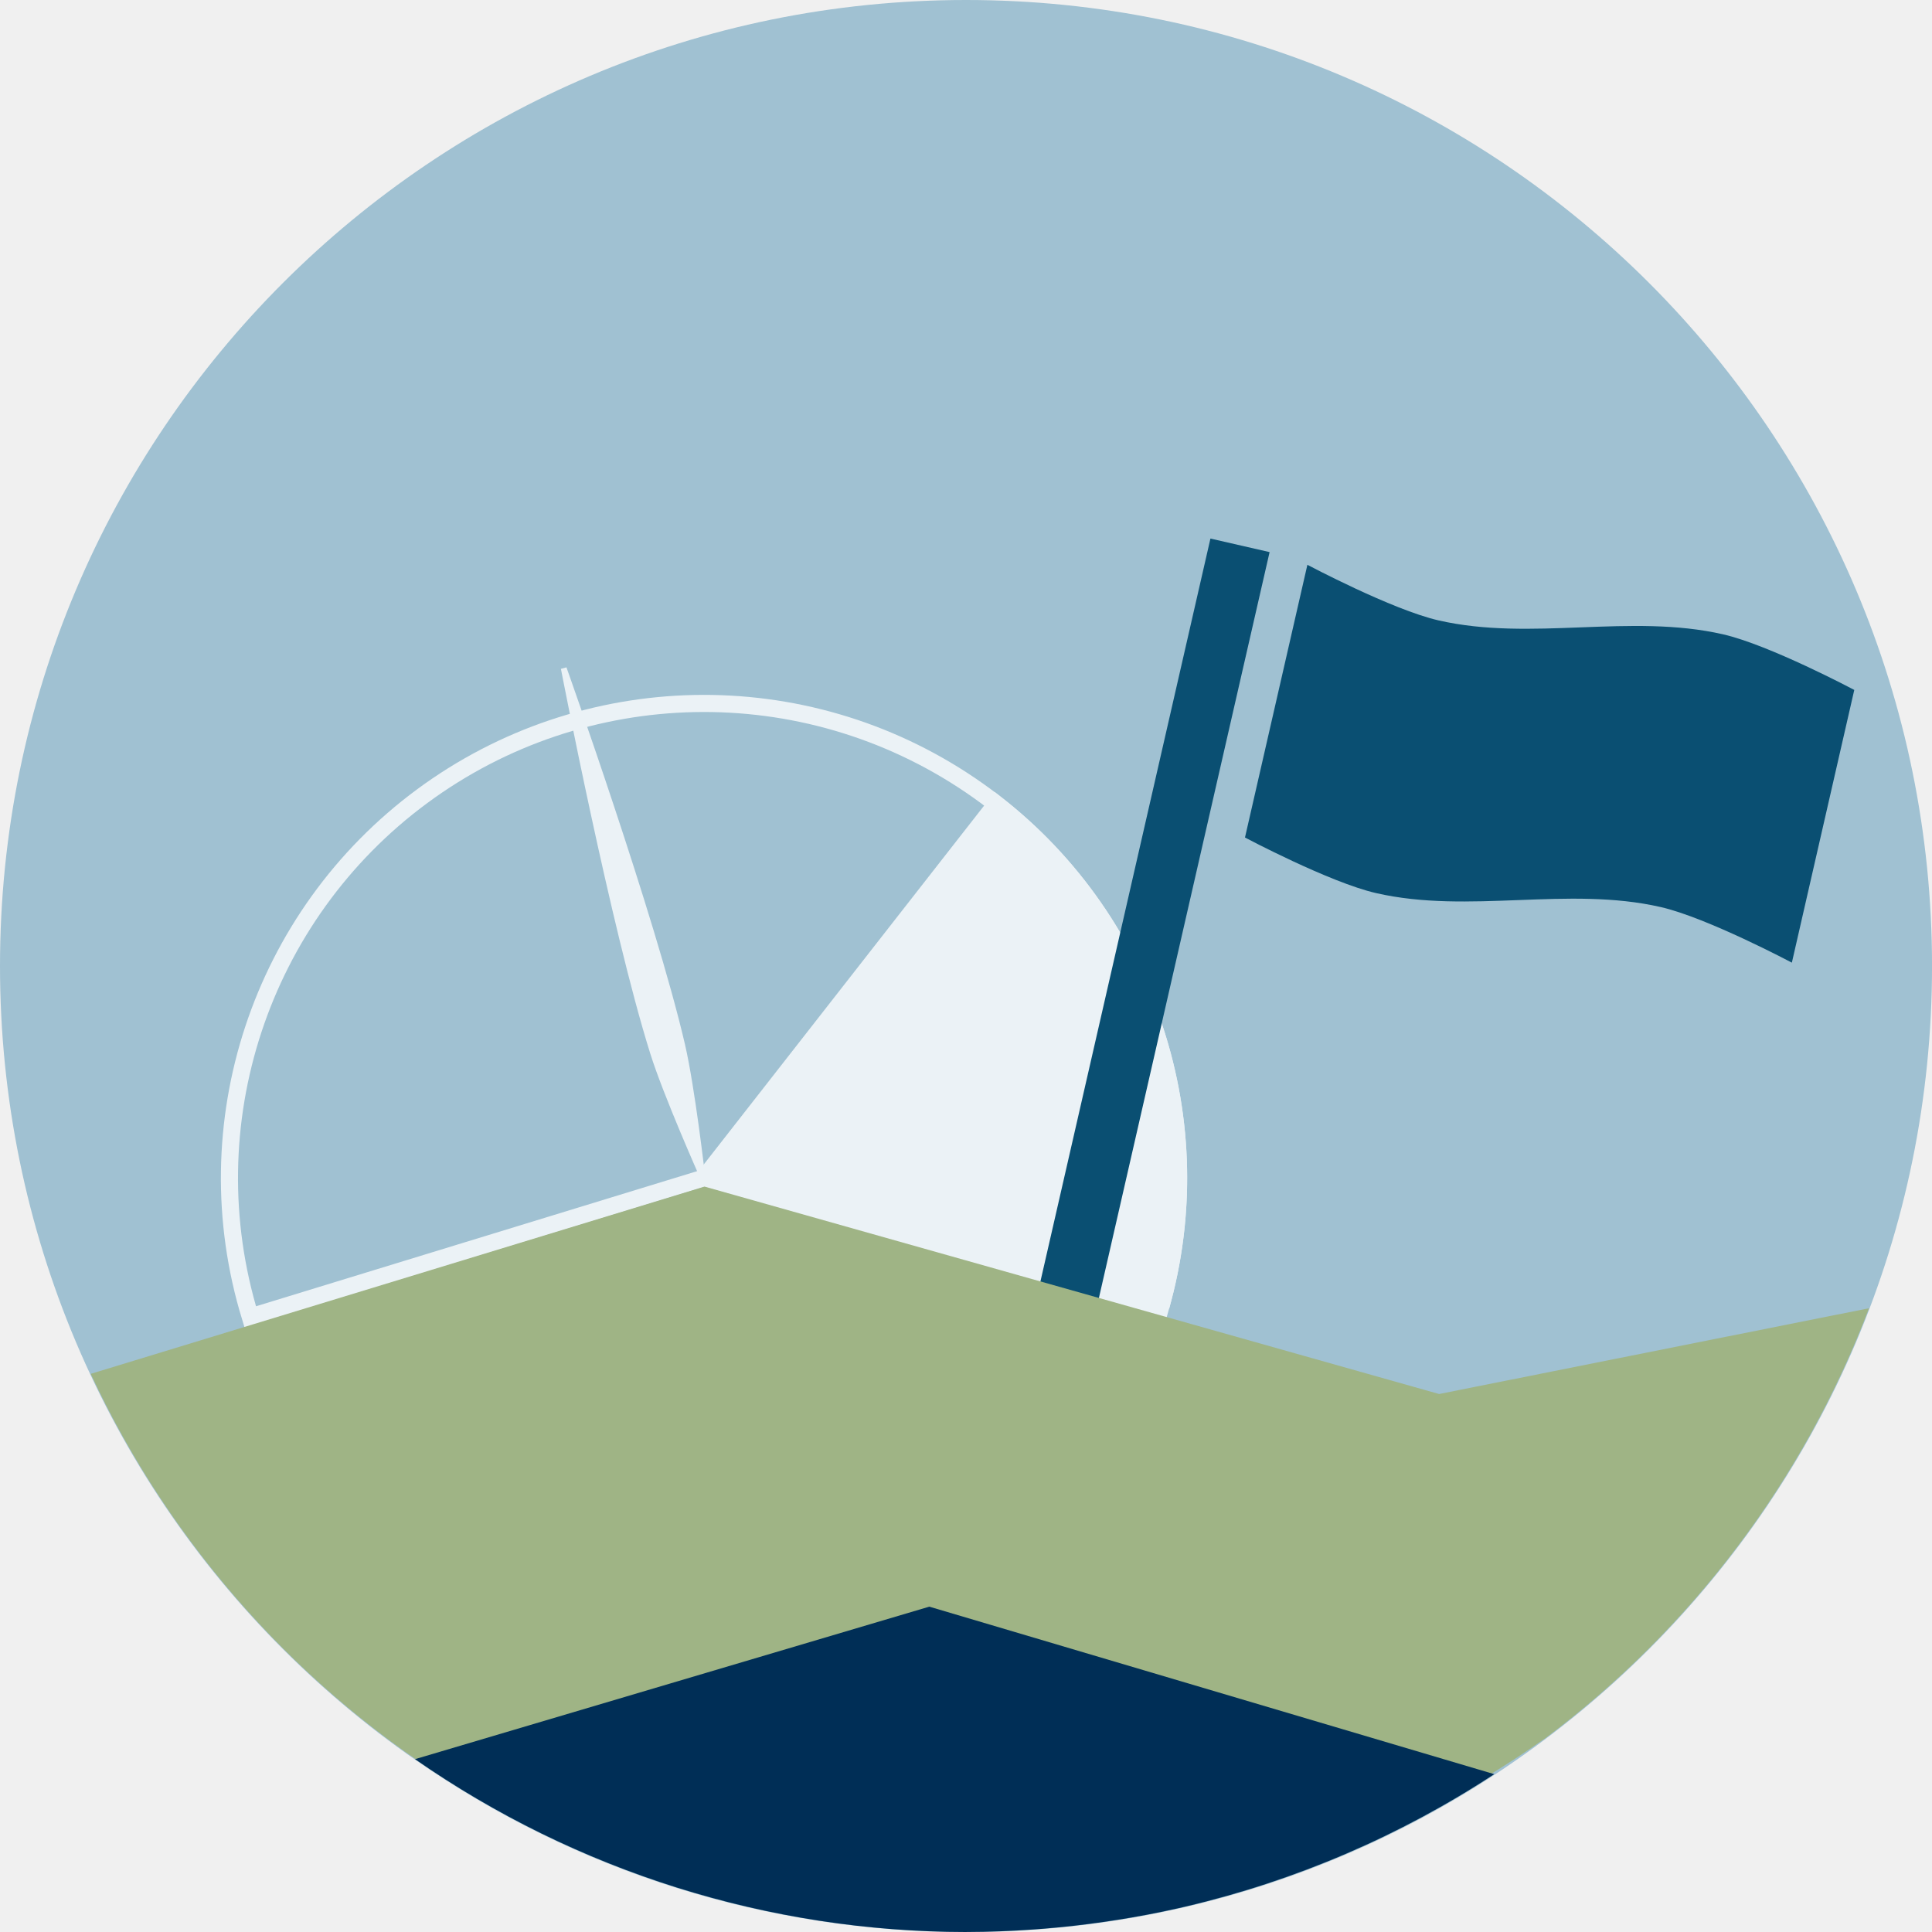
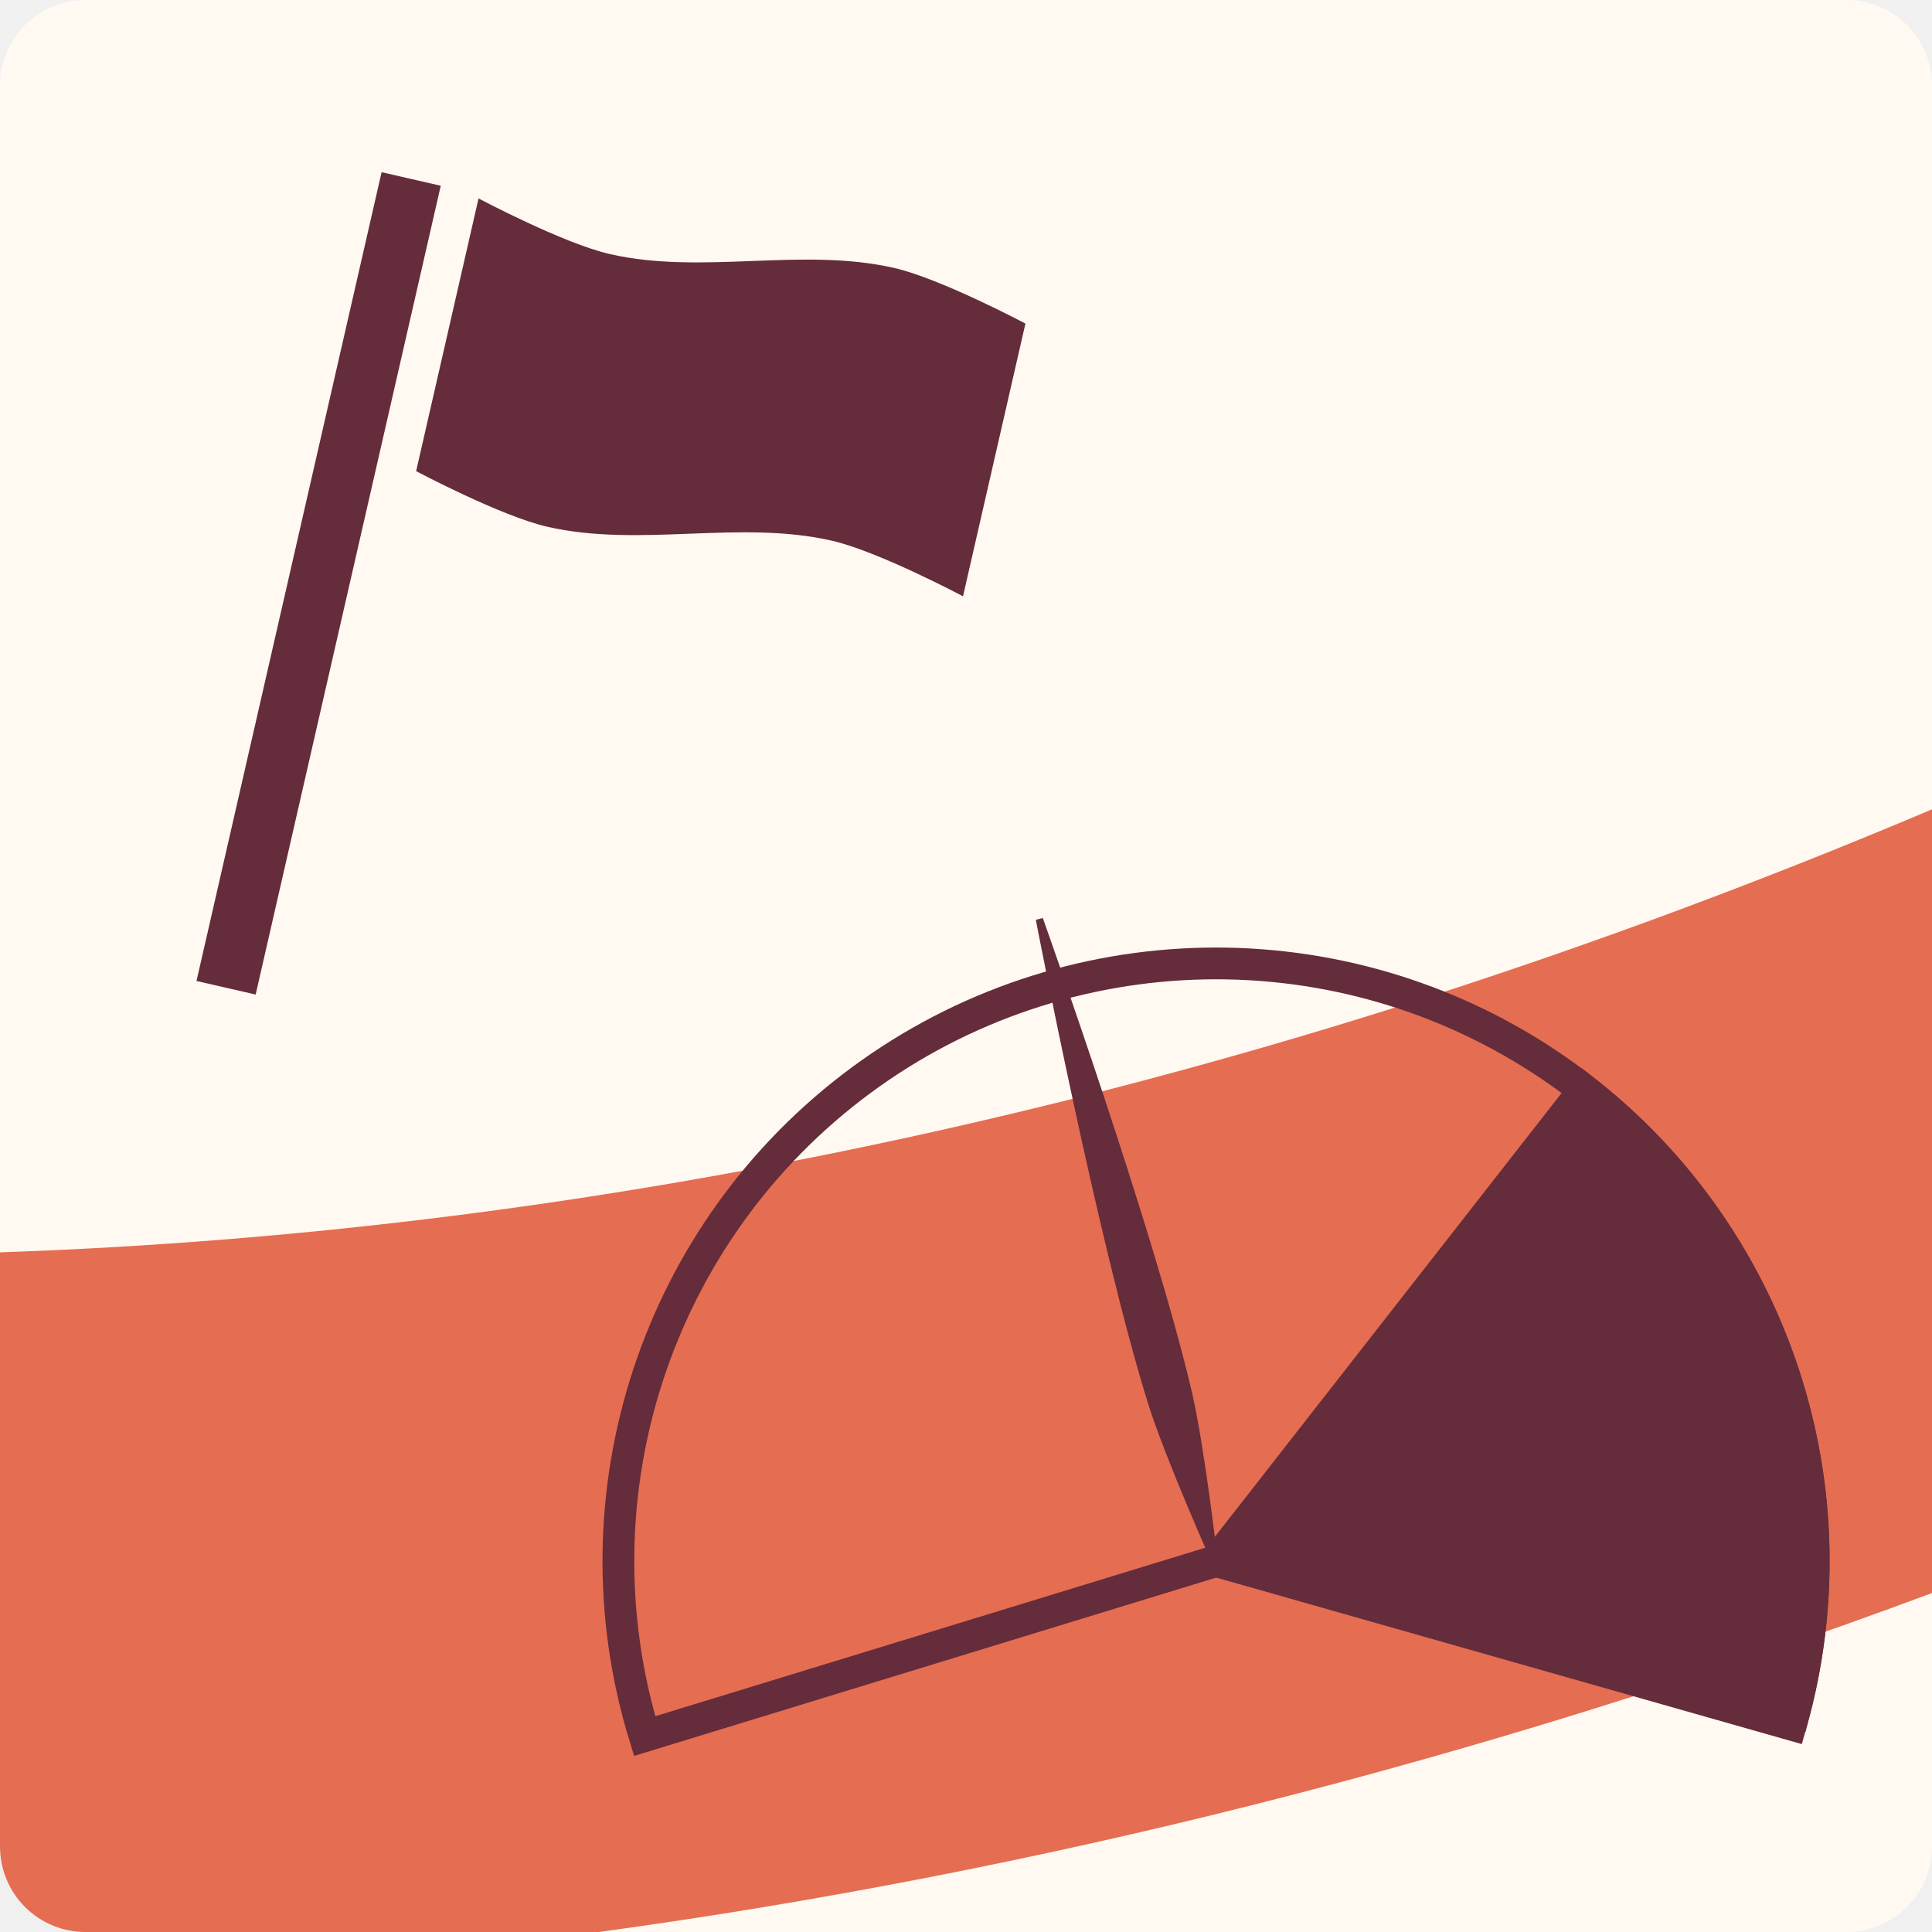
<svg xmlns="http://www.w3.org/2000/svg" width="256" height="256" viewBox="0 0 67.733 67.733" version="1.1" id="svg5" xml:space="preserve">
-   <defs id="defs2" />
+   <defs id="defs2">
+     <clipPath id="clip0_8308_162226">
+       <rect x="0.612" y="0.143" width="33" height="33" rx="3" fill="#ffffff" id="rect303" />
+     </clipPath>
+     <clipPath clipPathUnits="userSpaceOnUse" id="clipPath1119">
+       <g id="g1123" transform="matrix(0.9739998,-0.2265489,-0.2265489,-0.9739998,0,0)">
+         <rect x="101.6" y="4.1089798e-09" width="67.733" height="67.733" rx="3" fill="#ffffff" id="rect1121" ry="3" style="stroke-width:2.053" />
+       </g>
+     </clipPath>
+     <clipPath clipPathUnits="userSpaceOnUse" id="clipPath1125">
+       <g id="g1129">
+         <rect x="101.6" y="4.1089798e-09" width="67.733" height="67.733" rx="3" fill="#ffffff" id="rect1127" ry="3" style="stroke-width:2.053" />
+       </g>
+     </clipPath>
+     <clipPath clipPathUnits="userSpaceOnUse" id="clipPath1131">
+       <g id="g1135">
+         <rect x="101.6" y="4.1089798e-09" width="67.733" height="67.733" rx="3" fill="#ffffff" id="rect1133" ry="3" style="stroke-width:2.053" />
+       </g>
+     </clipPath>
+     <clipPath clipPathUnits="userSpaceOnUse" id="clipPath1137">
+       <g id="g1141">
+         <rect x="101.6" y="4.1089798e-09" width="67.733" height="67.733" rx="3" fill="#ffffff" id="rect1139" ry="3" style="stroke-width:2.053" />
+       </g>
+     </clipPath>
+     <clipPath clipPathUnits="userSpaceOnUse" id="clipPath1778">
+       <g id="g1782" transform="translate(-3.750401,67.30178)">
+         <rect x="101.6" y="4.1089798e-09" width="67.733" height="67.733" rx="3" fill="#ffffff" id="rect1780" ry="3" style="stroke-width:2.053" />
+       </g>
+     </clipPath>
+   </defs>
  <g id="layer1">
-     <g id="g981">
-       <circle style="fill:#a0c1d2;fill-opacity:1;stroke:none;stroke-width:2.508" id="path1268" cx="33.867" cy="33.867" r="33.867" />
-       <g id="g2237" transform="rotate(29.73591,-143.6132,176.6593)">
-         <path style="fill:none;fill-opacity:1;stroke:#ebf2f6;stroke-width:0.6;stroke-dasharray:none;stroke-opacity:1" id="path1588" d="m -76.014,-12.231 a 16.637,16.637 0 0 1 -3.826,-18.836 16.637,16.637 0 0 1 16.491,-9.874 16.637,16.637 0 0 1 14.797,12.267 l -16.066,4.321 z" />
-         <path style="fill:#ebf2f6;fill-opacity:1;stroke:#ebf2f6;stroke-width:0.6;stroke-opacity:1;stroke-dasharray:none" id="path2056" d="m -62.226,-40.817 a 16.637,16.637 0 0 1 13.76,12.478 l -16.152,3.986 z" />
-         <path style="color:#000000;fill:#ebf2f6;-inkscape-stroke:none" d="m -77.828,-37.363 c 0,0 6.027,7.023 9.413,10.161 1.135,1.052 3.637,2.888 3.637,2.888 l 0.141,-0.141 c 0,0 -1.836,-2.501 -2.888,-3.637 -3.138,-3.386 -10.161,-9.413 -10.161,-9.413 z" id="path2228" />
+     <g id="g1921" transform="translate(-101.6)">
+       <path id="rect243" clip-path="none" style="fill:#fff9f1;fill-opacity:1;stroke-width:2.053" d="M 104.6,9.7506889e-7 C 102.938,9.7506889e-7 101.6,1.338 101.6,3 V 64.734 c 0,1.662 1.338,3 3,3 h 61.734 c 1.662,0 3,-1.338 3,-3 V 3 C 169.333,1.338 167.996,9.7506889e-7 166.334,9.7506889e-7 Z" />
+       <path id="path1772" clip-path="none" style="fill:#e56d52;fill-opacity:1;stroke-width:2.053" d="M 165.583,95.676 C 141.545,105.844 118.796,110.488 97.85,111.207 v 20.829 c 0,1.662 1.338,3 3,3 h 17.988 c 15.087,-2.059 30.716,-5.917 46.746,-11.885 z" transform="translate(3.750401,-67.30178)" />
+       <g id="g1713" transform="matrix(1.093526,0.6246449,-0.6246449,1.093526,199.6829,121.7215)">
+         <path style="fill:none;fill-opacity:1;stroke:#652c3b;stroke-width:0.884;stroke-dasharray:none;stroke-opacity:1" id="path1707" d="m -76.014,-12.231 a 16.637,16.637 0 0 1 -3.826,-18.836 16.637,16.637 0 0 1 16.491,-9.874 16.637,16.637 0 0 1 14.797,12.267 l -16.066,4.321 z" />
+         <path style="fill:#652c3b;fill-opacity:1;stroke:#652c3b;stroke-width:0.884;stroke-dasharray:none;stroke-opacity:1" id="path1709" d="m -62.226,-40.817 a 16.637,16.637 0 0 1 13.76,12.478 l -16.152,3.986 z" />
+         <path style="color:#000000;fill:#652c3b;fill-opacity:1;-inkscape-stroke:none" d="m -77.828,-37.363 c 0,0 6.027,7.023 9.413,10.161 1.135,1.052 3.637,2.888 3.637,2.888 l 0.141,-0.141 c 0,0 -1.836,-2.501 -2.888,-3.637 -3.138,-3.386 -10.161,-9.413 -10.161,-9.413 z" id="path1711" />
      </g>
-       <path id="path6" style="fill:#0a4f72;fill-opacity:1;stroke:none;stroke-width:0.029;stroke-dasharray:none;stroke-opacity:1" d="m 45.835,19.801 c 0,0 2.968,1.576 4.598,1.949 3.259,0.746 6.717,-0.257 9.977,0.489 1.63,0.373 4.598,1.949 4.598,1.949 l -2.188,9.561 c 0,0 -2.968,-1.576 -4.598,-1.949 -3.259,-0.746 -6.717,0.257 -9.977,-0.489 -1.63,-0.373 -4.598,-1.949 -4.598,-1.949 z m -7.814,27.91 6.489,-28.355 -2.074,-0.475 -6.489,28.355 z" />
-       <path id="path1056" style="fill:#9fb485;fill-opacity:1;stroke:none;stroke-width:1.651" d="M 24.699 41.6 L 3.181 48.165 A 33.867 33.867 0 0 0 16.283 62.787 C 21.61 65.841 27.593 67.504 33.777 67.505 C 41.14 67.504 48.191 65.15 54.187 60.932 A 33.867 33.867 0 0 0 65.524 45.865 L 50.453 48.872 L 24.699 41.6 z " />
-       <path style="fill:#ebf2f6;fill-opacity:1;stroke:none;stroke-width:1" d="m 41.713,47.512 9.037,-33.725" id="path1885" />
-       <path id="path2511" style="fill:#002e56;fill-opacity:1;stroke:none;stroke-width:1.651" d="M 32.58 56.327 L 14.551 61.673 A 33.867 33.867 0 0 0 33.849 67.733 C 33.864 67.733 33.88 67.732 33.895 67.732 A 33.867 33.867 0 0 0 36.245 67.644 C 36.362 67.636 36.479 67.626 36.596 67.617 A 33.867 33.867 0 0 0 38.699 67.379 C 38.85 67.358 39 67.334 39.15 67.311 A 33.867 33.867 0 0 0 41.241 66.915 C 41.349 66.891 41.456 66.866 41.563 66.841 A 33.867 33.867 0 0 0 52.386 62.199 L 32.58 56.327 z " />
+       <path id="path1715" style="fill:#652c3b;fill-opacity:1;stroke:none;stroke-width:0.029;stroke-dasharray:none;stroke-opacity:1" d="m 118.377,6.957 c 0,0 2.968,1.576 4.598,1.949 3.259,0.746 6.717,-0.257 9.977,0.489 1.63,0.373 4.598,1.949 4.598,1.949 l -2.188,9.561 c 0,0 -2.968,-1.576 -4.598,-1.949 -3.259,-0.746 -6.717,0.257 -9.977,-0.489 -1.63,-0.373 -4.598,-1.949 -4.598,-1.949 z m -7.814,27.91 6.489,-28.355 -2.074,-0.475 -6.489,28.355 z" />
    </g>
  </g>
</svg>
